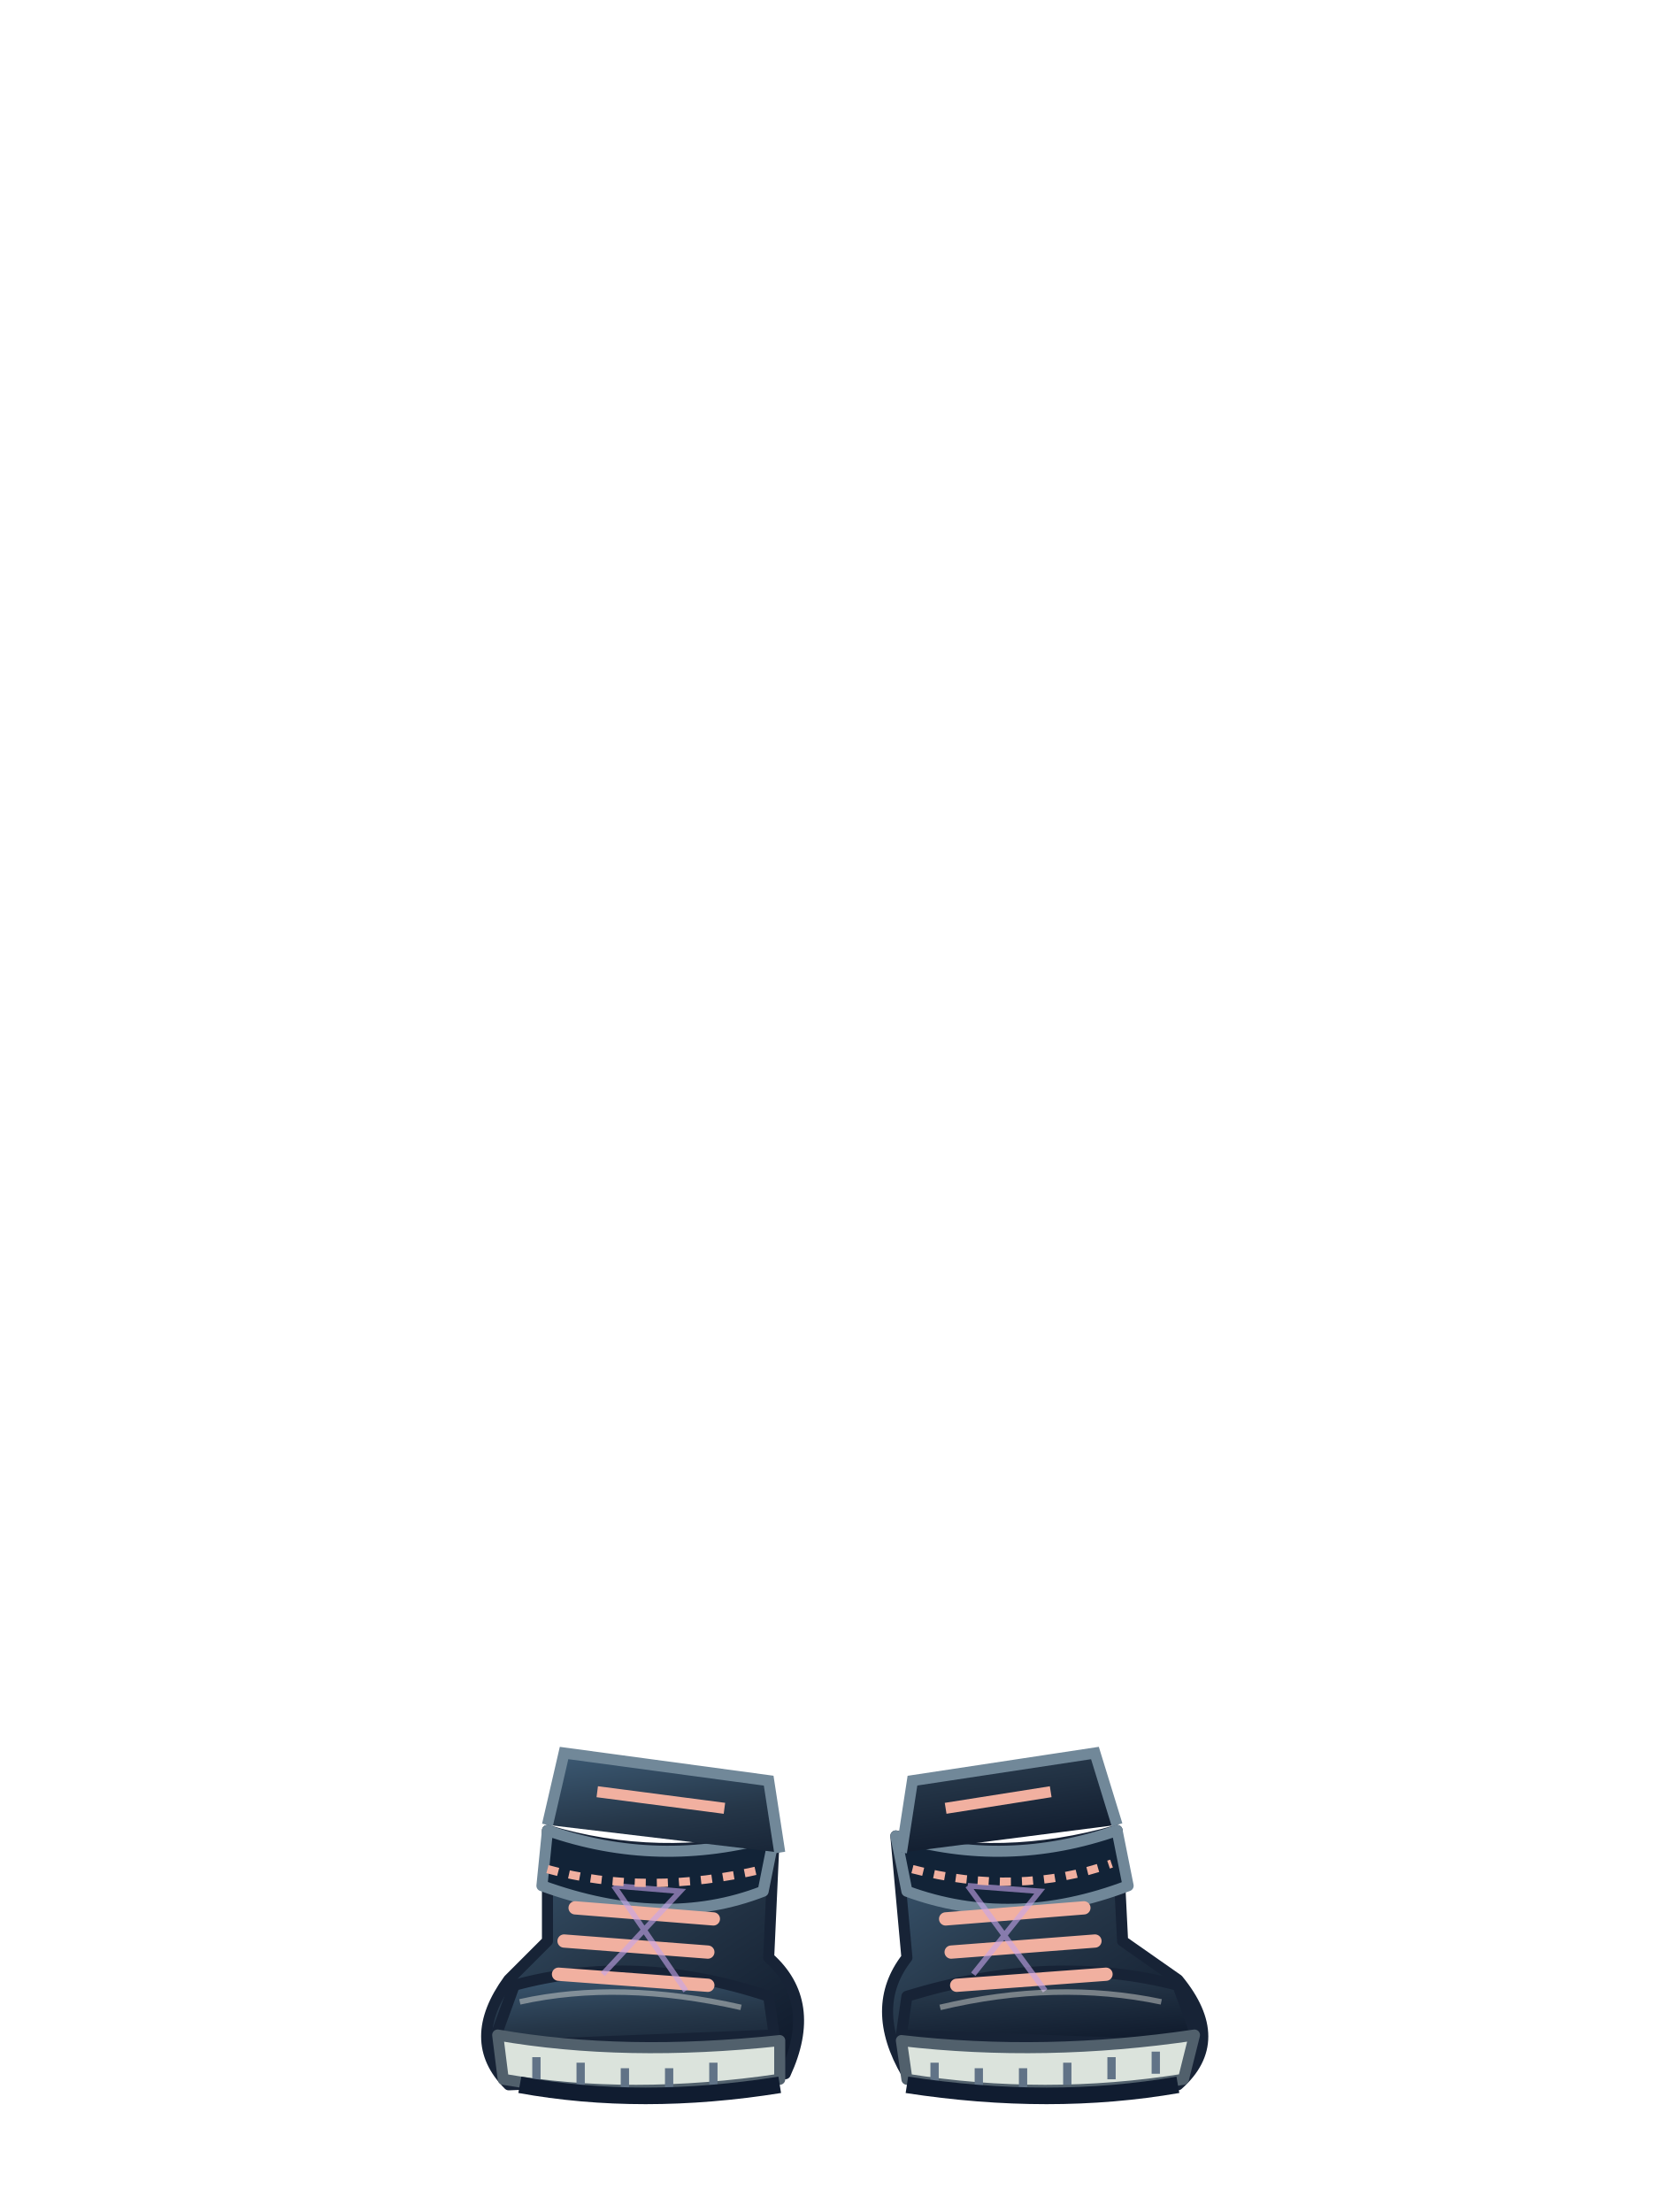
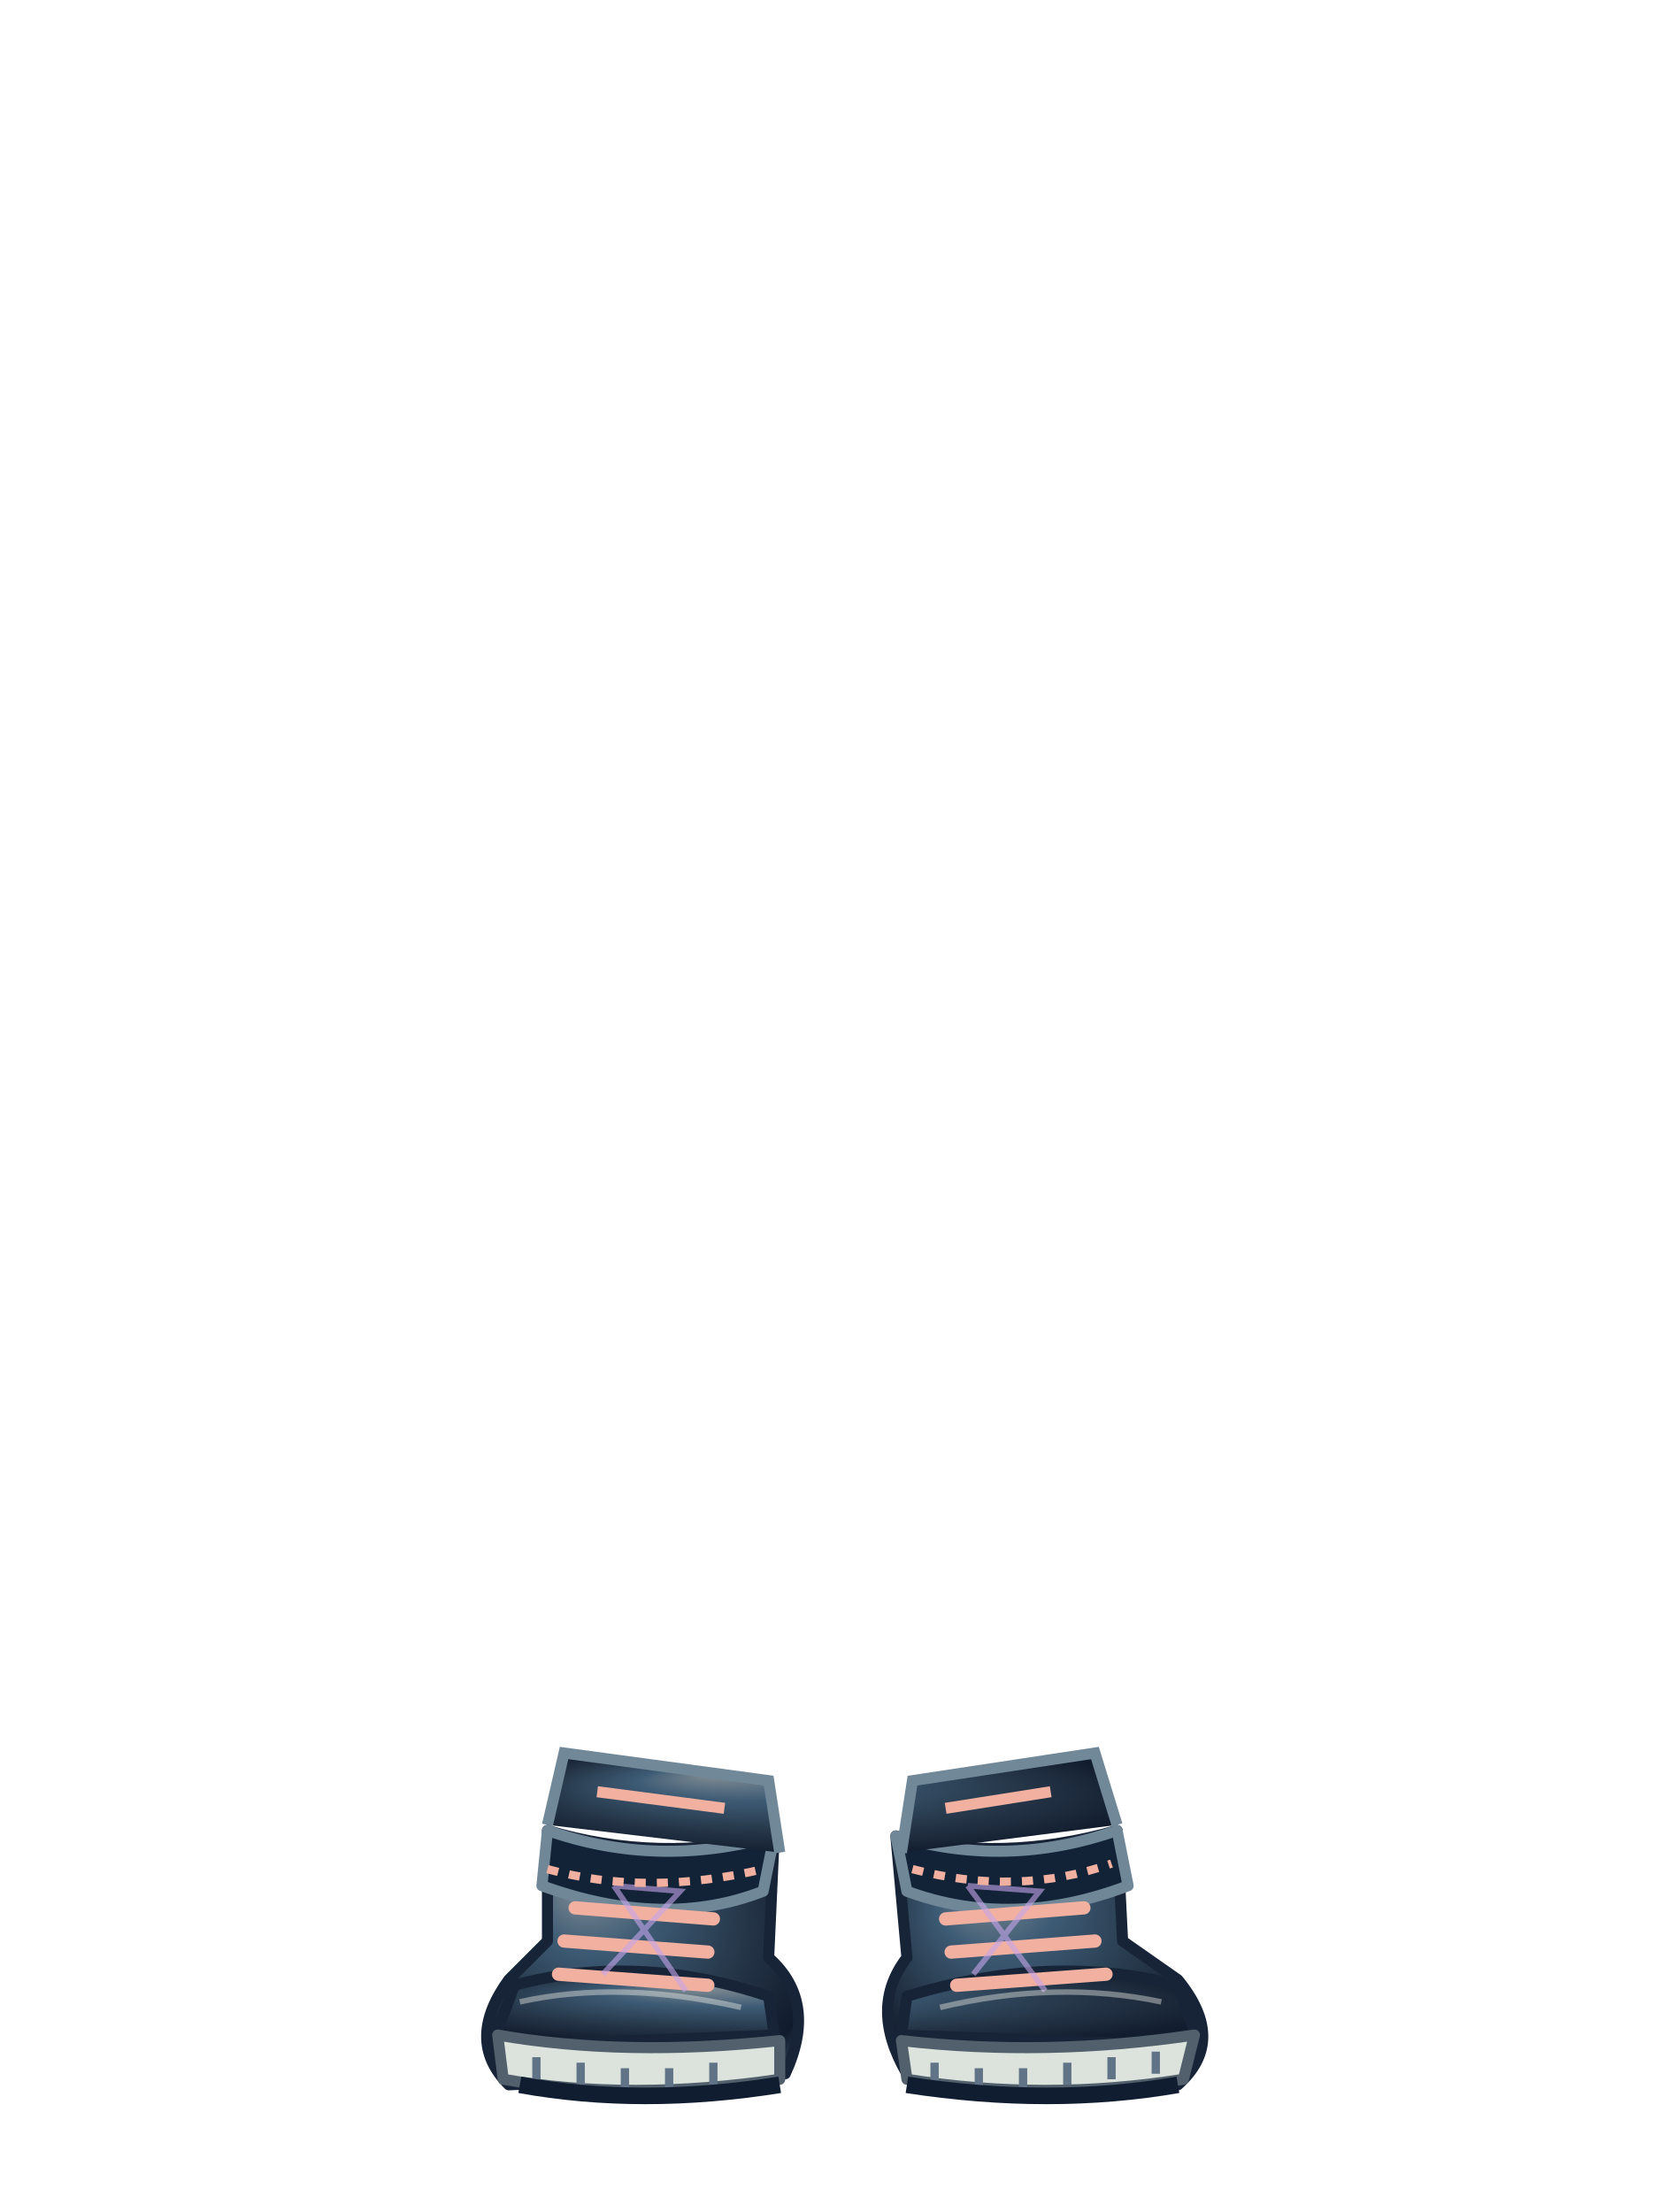
<svg xmlns="http://www.w3.org/2000/svg" viewBox="0 0 300 400">
  <defs>
    <radialGradient id="skin" cx=".32" cy=".2" r=".85">
      <stop stop-color="#eac086" />
      <stop offset=".55" stop-color="#93603e" />
      <stop offset="1" stop-color="#392b37" />
    </radialGradient>
-     <linearGradient id="cloth" x2=".8" y2="1">
-       <stop stop-color="#3d5b75" />
-       <stop offset=".5" stop-color="#253648" />
-       <stop offset="1" stop-color="#101b2d" />
-     </linearGradient>
+     <radialGradient id="cloth" cx=".49" cy=".47" fx=".29" fy=".22" r=".67">
+       <stop offset="0" stop-color="#818c93" />
+       <stop offset=".28" stop-color="#3d5b75" />
+       <stop offset=".62" stop-color="#253648" />
+       <stop offset=".9" stop-color="#101b2d" />
+       <stop offset="1" stop-color="#32475b" />
+     </radialGradient>
    <linearGradient id="metal" x2=".75" y2="1">
      <stop stop-color="#dce6e9" />
      <stop offset=".3" stop-color="#7e98ac" />
      <stop offset=".48" stop-color="#e1e9eb" />
      <stop offset=".55" stop-color="#496477" />
      <stop offset="1" stop-color="#192c40" />
    </linearGradient>
    <linearGradient id="trim" x2="1" y2="1">
      <stop stop-color="#edfcff" />
      <stop offset=".4" stop-color="#f1b0a0" />
      <stop offset="1" stop-color="#287c9f" />
    </linearGradient>
    <linearGradient id="leather" x2=".8" y2="1">
      <stop stop-color="#c59269" />
      <stop offset=".5" stop-color="#855339" />
      <stop offset="1" stop-color="#392722" />
    </linearGradient>
    <linearGradient id="hair" x2=".3" y2="1">
      <stop stop-color="#8f5a36" />
      <stop offset=".6" stop-color="#492b25" />
      <stop offset="1" stop-color="#241b22" />
    </linearGradient>
    <radialGradient id="lens" cx=".3" cy=".15">
      <stop stop-color="#84d9ef" />
      <stop offset=".6" stop-color="#153e64" />
      <stop offset="1" stop-color="#09182b" />
    </radialGradient>
  </defs>
  <g stroke="#172336" stroke-width="2" stroke-linejoin="round">
    <path d="M99 331Q119 337 140 332L139 354Q148 362 142 375L92 377Q84 369 92 358L99 351Z" fill="url(#cloth)" />
    <path d="M162 332Q181 337 202 331L203 351L213 358Q222 369 213 377L164 375Q157 363 164 354Z" fill="url(#cloth)" />
    <path d="M99 331Q119 338 140 332L138 342Q120 349 98 341ZM162 332Q182 338 202 331L204 341Q183 349 164 342Z" fill="#122337" stroke="#708798" />
    <path d="M93 359Q115 353 139 361L140 368L89 370ZM164 361Q190 353 213 359L217 370L163 368Z" fill="url(#cloth)" />
    <path d="M90 368Q113 372 141 369L141 376Q114 380 91 376ZM163 369Q189 372 216 368L214 376Q189 380 164 376Z" fill="#dbe3dc" stroke="#51606c" />
  </g>
  <path d="M104 345l25 2m-27 4 26 2m-27 4 27 2m43-12 25-2m-24 8 26-2m-25 8 27-2" stroke="#f1b0a0" stroke-width="2.4" stroke-linecap="round" />
  <path d="M111 341l13 19m-13-19 12 1-14 15m66-16 14 19m-14-19 13 1-12 15" stroke="#c7a5eb" opacity=".6" fill="none" stroke-width="1" />
  <path d="M94 362Q112 358 134 363M170 363Q191 358 210 362" stroke="#f9f7ed" opacity=".4" fill="none" />
  <path d="M97 372v4M105 373v4M113 374v4M121 374v4M129 373v4M169 373v4M177 374v4M185 374v4M193 373v4M201 372v4M209 371v4" stroke="#617387" stroke-width="1.5" />
  <path d="M99 338Q117 343 138 338M165 338Q184 343 201 337" fill="none" stroke="#f1b0a0" stroke-width="1.5" stroke-dasharray="2 2" />
  <path d="M94 377Q116 381 141 377M164 377Q190 381 213 377" fill="none" stroke="#101c30" stroke-width="3" />
  <path d="M99 330L102 317L139 322L141 335M163 335L165 322L198 317L202 330" fill="url(#cloth)" stroke="#718899" stroke-width="2" />
  <path d="M108 324l23 3m40 0 19-3" stroke="#f1b0a0" stroke-width="2" />
</svg>
